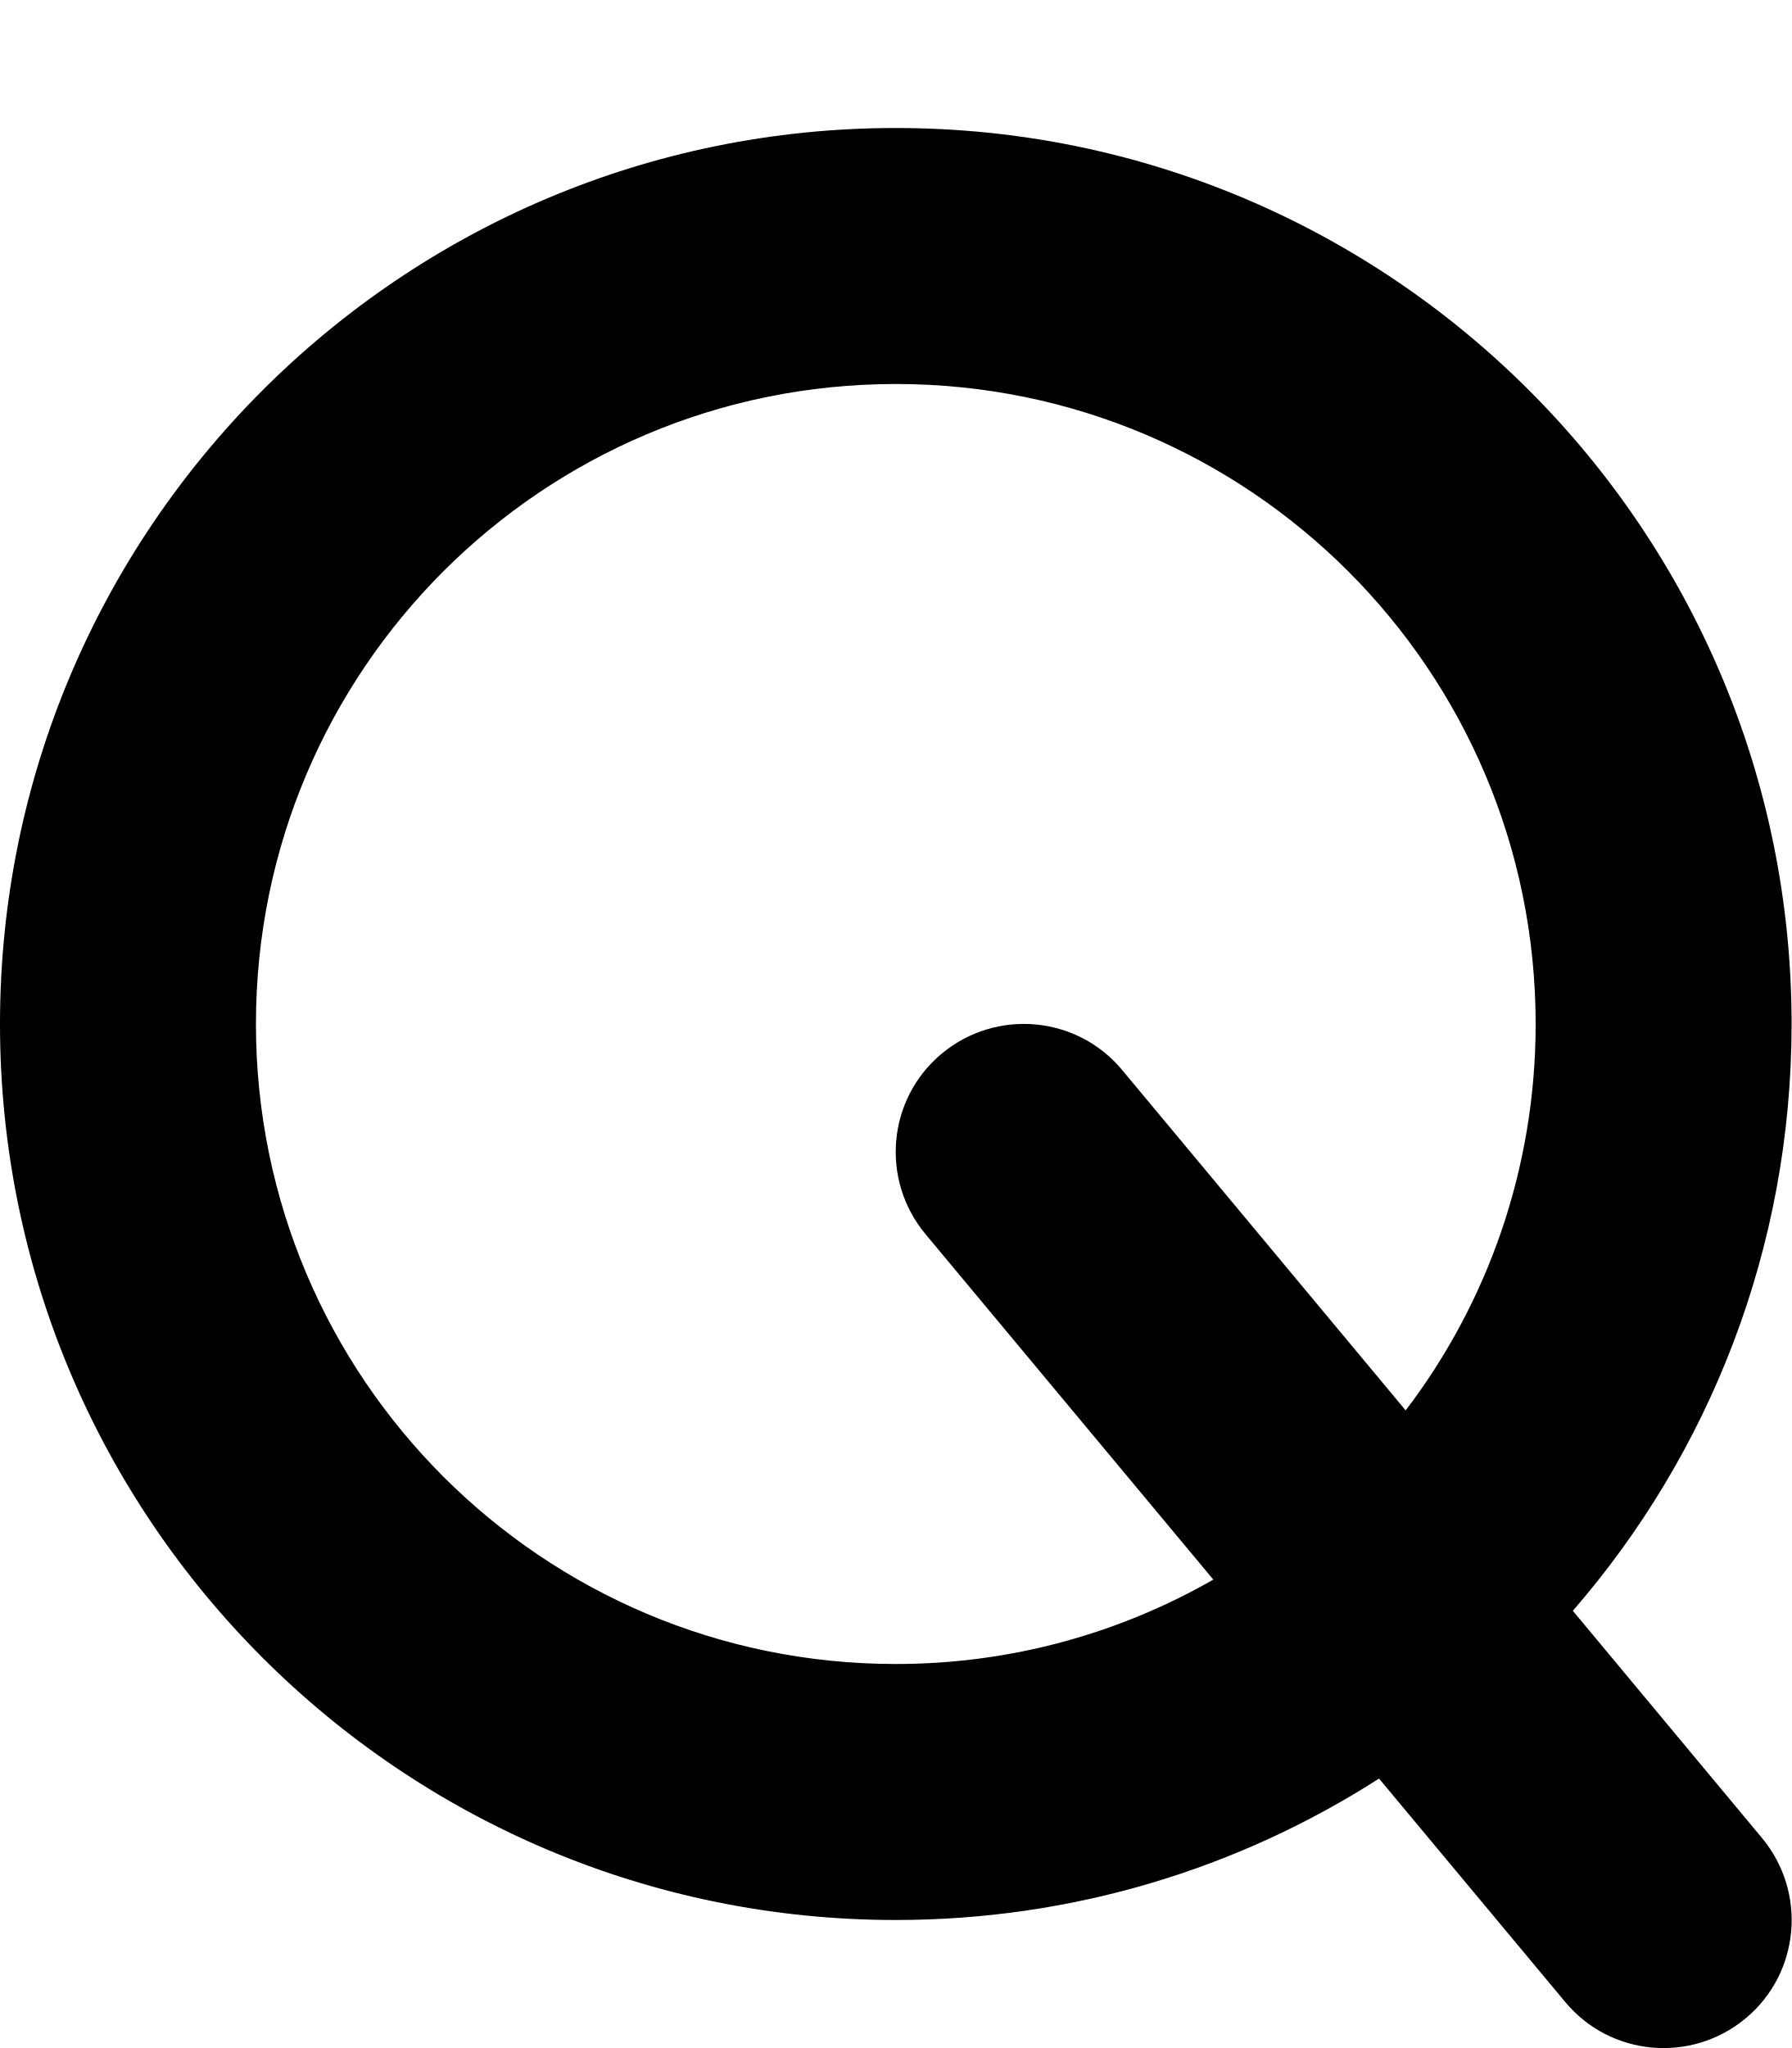
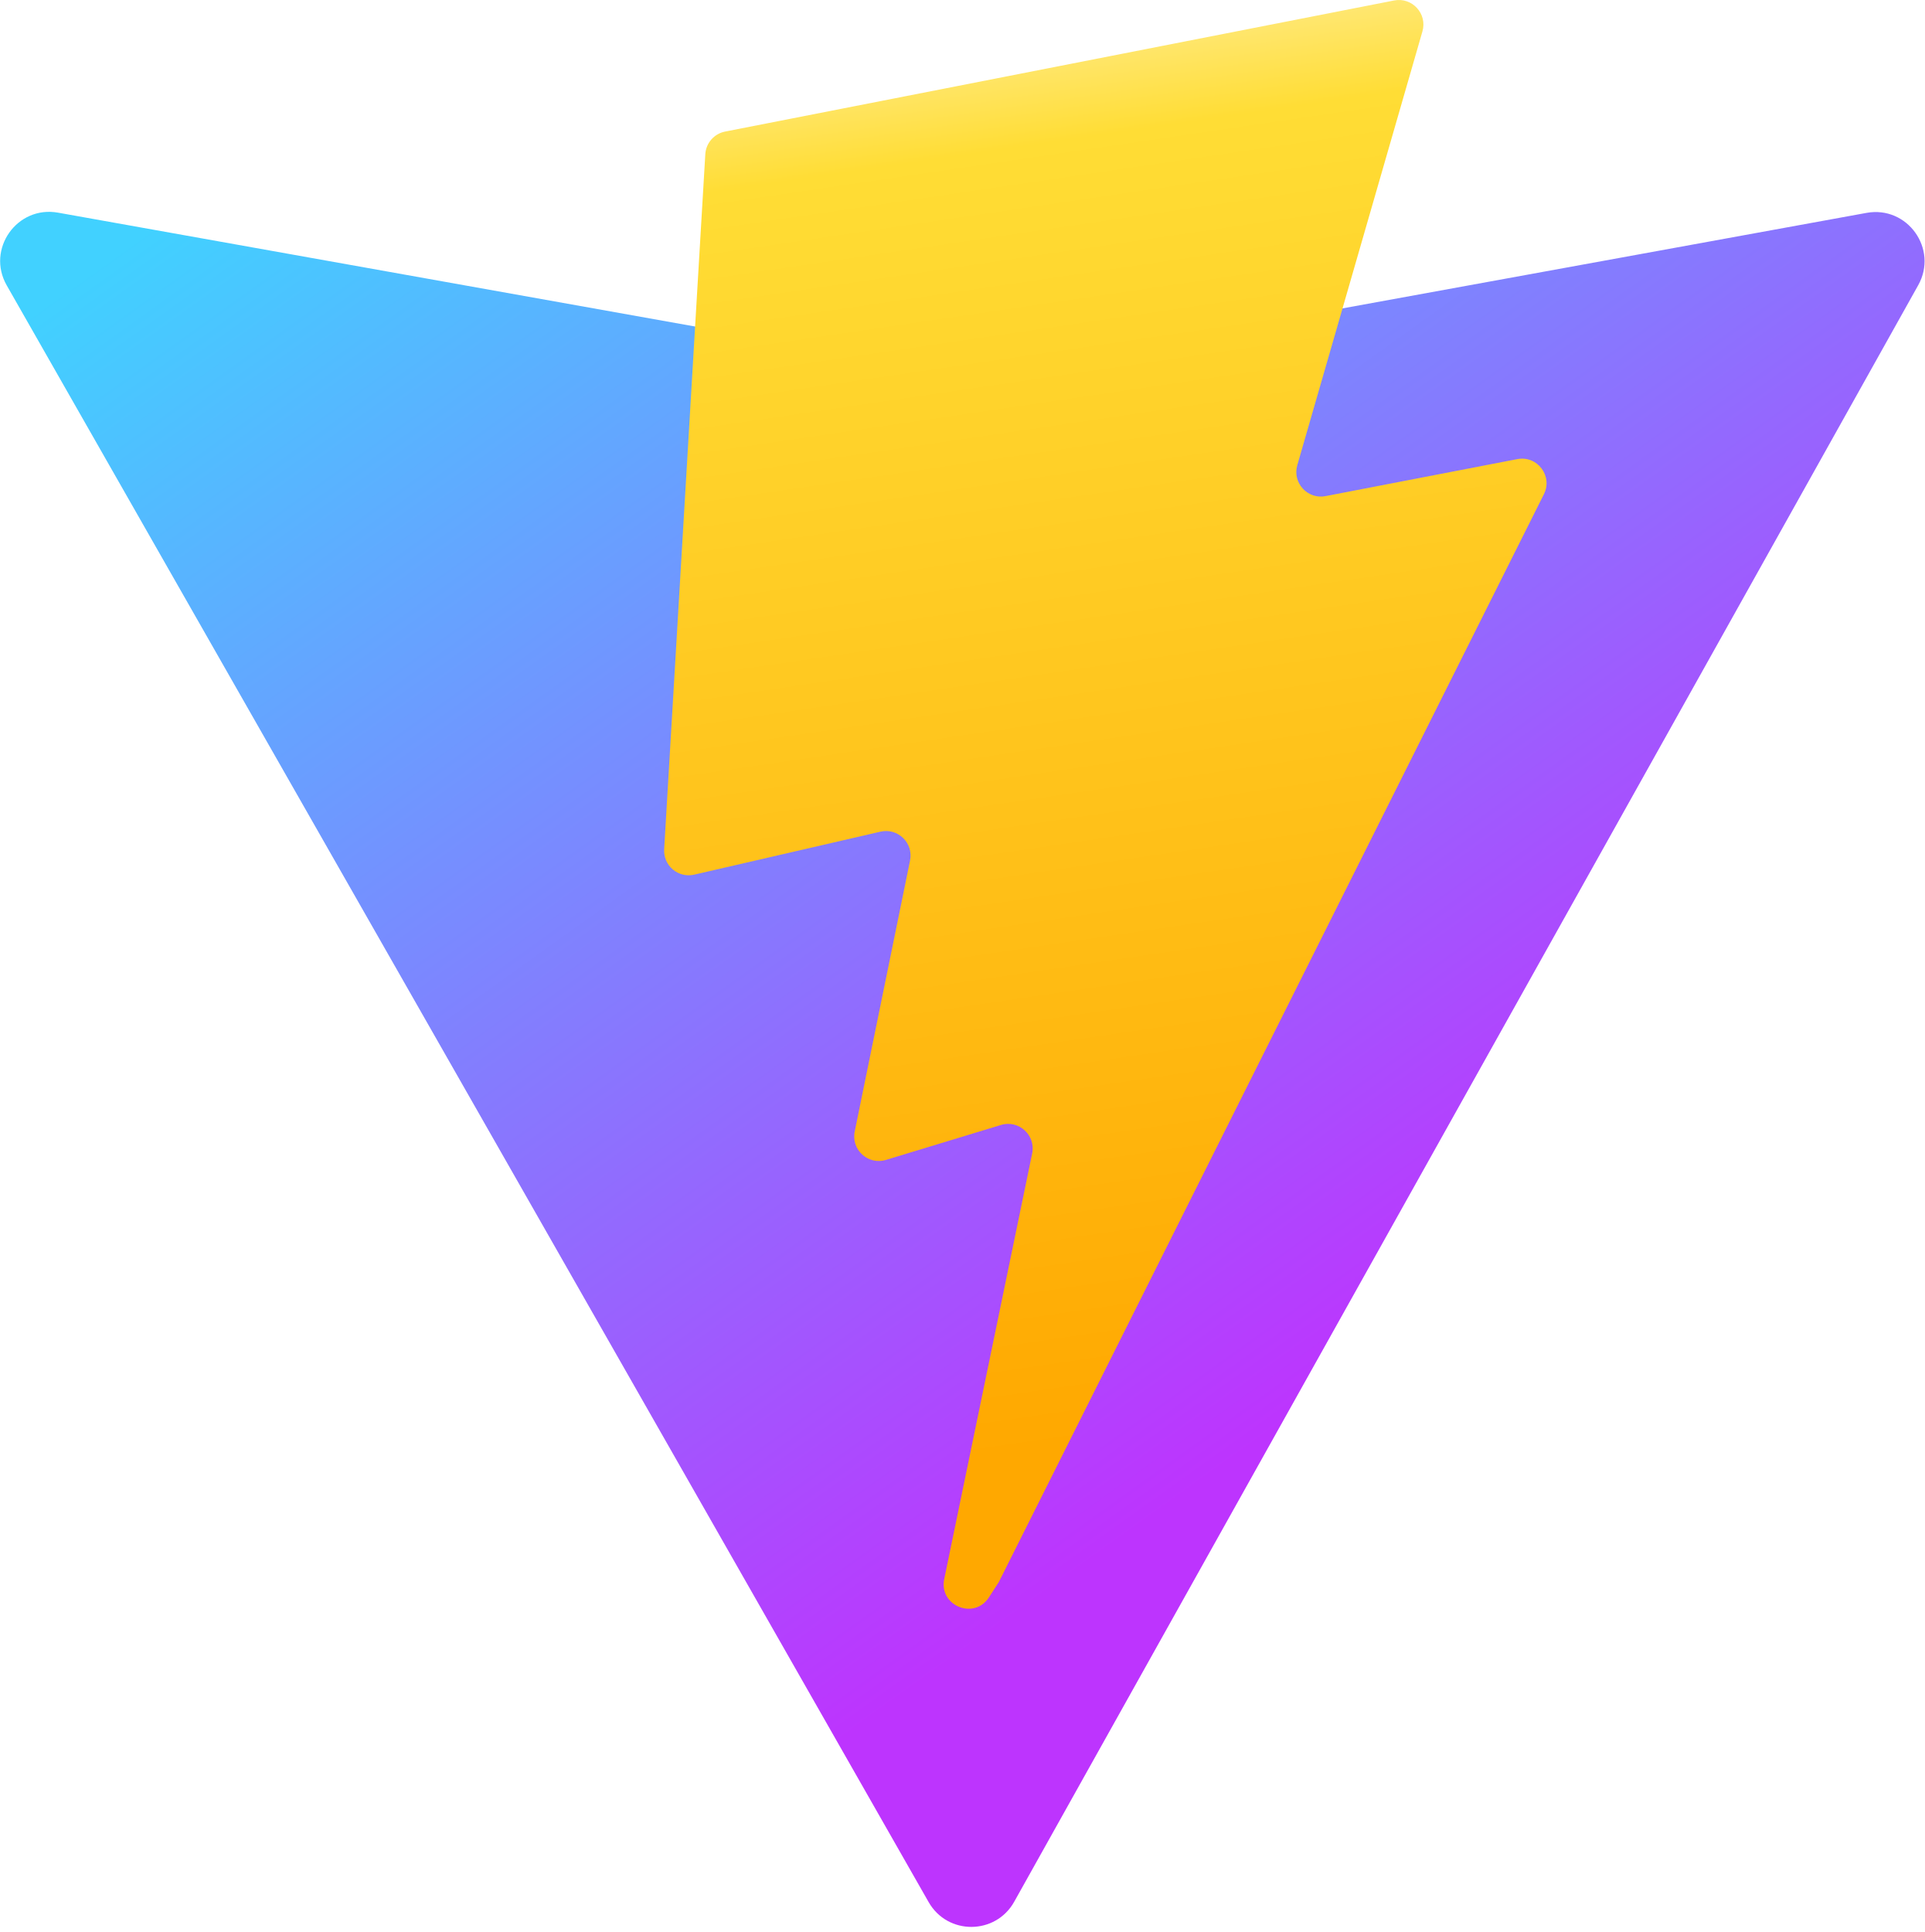
- <svg xmlns="http://www.w3.org/2000/svg" height="20" width="17.5" viewBox="0 0 448 512">
-   <path d="M64 256c0 88.4 71.6 160 160 160c28.9 0 56-7.7 79.4-21.1l-72-86.4c-11.3-13.6-9.5-33.8 4.1-45.1s33.8-9.5 45.1 4.1l70.9 85.1C371.9 325.8 384 292.3 384 256c0-88.4-71.6-160-160-160S64 167.6 64 256zM344.9 444.6C310 467 268.5 480 224 480C100.3 480 0 379.7 0 256S100.3 32 224 32s224 100.3 224 224c0 56.1-20.6 107.4-54.7 146.7l47.3 56.8c11.3 13.6 9.5 33.8-4.1 45.1s-33.8 9.5-45.1-4.1l-46.6-55.9z" />
+ <svg xmlns="http://www.w3.org/2000/svg" aria-hidden="true" role="img" class="iconify iconify--logos" width="31.88" height="32" preserveAspectRatio="xMidYMid meet" viewBox="0 0 256 257">
+   <defs>
+     <linearGradient id="IconifyId1813088fe1fbc01fb466" x1="-.828%" x2="57.636%" y1="7.652%" y2="78.411%">
+       <stop offset="0%" stop-color="#41D1FF" />
+       <stop offset="100%" stop-color="#BD34FE" />
+     </linearGradient>
+     <linearGradient id="IconifyId1813088fe1fbc01fb467" x1="43.376%" x2="50.316%" y1="2.242%" y2="89.03%">
+       <stop offset="0%" stop-color="#FFEA83" />
+       <stop offset="8.333%" stop-color="#FFDD35" />
+       <stop offset="100%" stop-color="#FFA800" />
+     </linearGradient>
+   </defs>
+   <path fill="url(#IconifyId1813088fe1fbc01fb466)" d="M255.153 37.938L134.897 252.976c-2.483 4.44-8.862 4.466-11.382.048L.875 37.958c-2.746-4.814 1.371-10.646 6.827-9.67l120.385 21.517a6.537 6.537 0 0 0 2.322-.004l117.867-21.483c5.438-.991 9.574 4.796 6.877 9.62Z" />
+   <path fill="url(#IconifyId1813088fe1fbc01fb467)" d="M185.432.063L96.44 17.501a3.268 3.268 0 0 0-2.634 3.014l-5.474 92.456a3.268 3.268 0 0 0 3.997 3.378l24.777-5.718c2.318-.535 4.413 1.507 3.936 3.838l-7.361 36.047c-.495 2.426 1.782 4.5 4.151 3.78l15.304-4.649c2.372-.72 4.652 1.36 4.15 3.788l-11.698 56.621c-.732 3.542 3.979 5.473 5.943 2.437l1.313-2.028l72.516-144.72c1.215-2.423-.88-5.186-3.54-4.672l-25.505 4.922c-2.396.462-4.435-1.77-3.759-4.114l16.646-57.705c.677-2.35-1.37-4.583-3.769-4.113Z" />
</svg>
